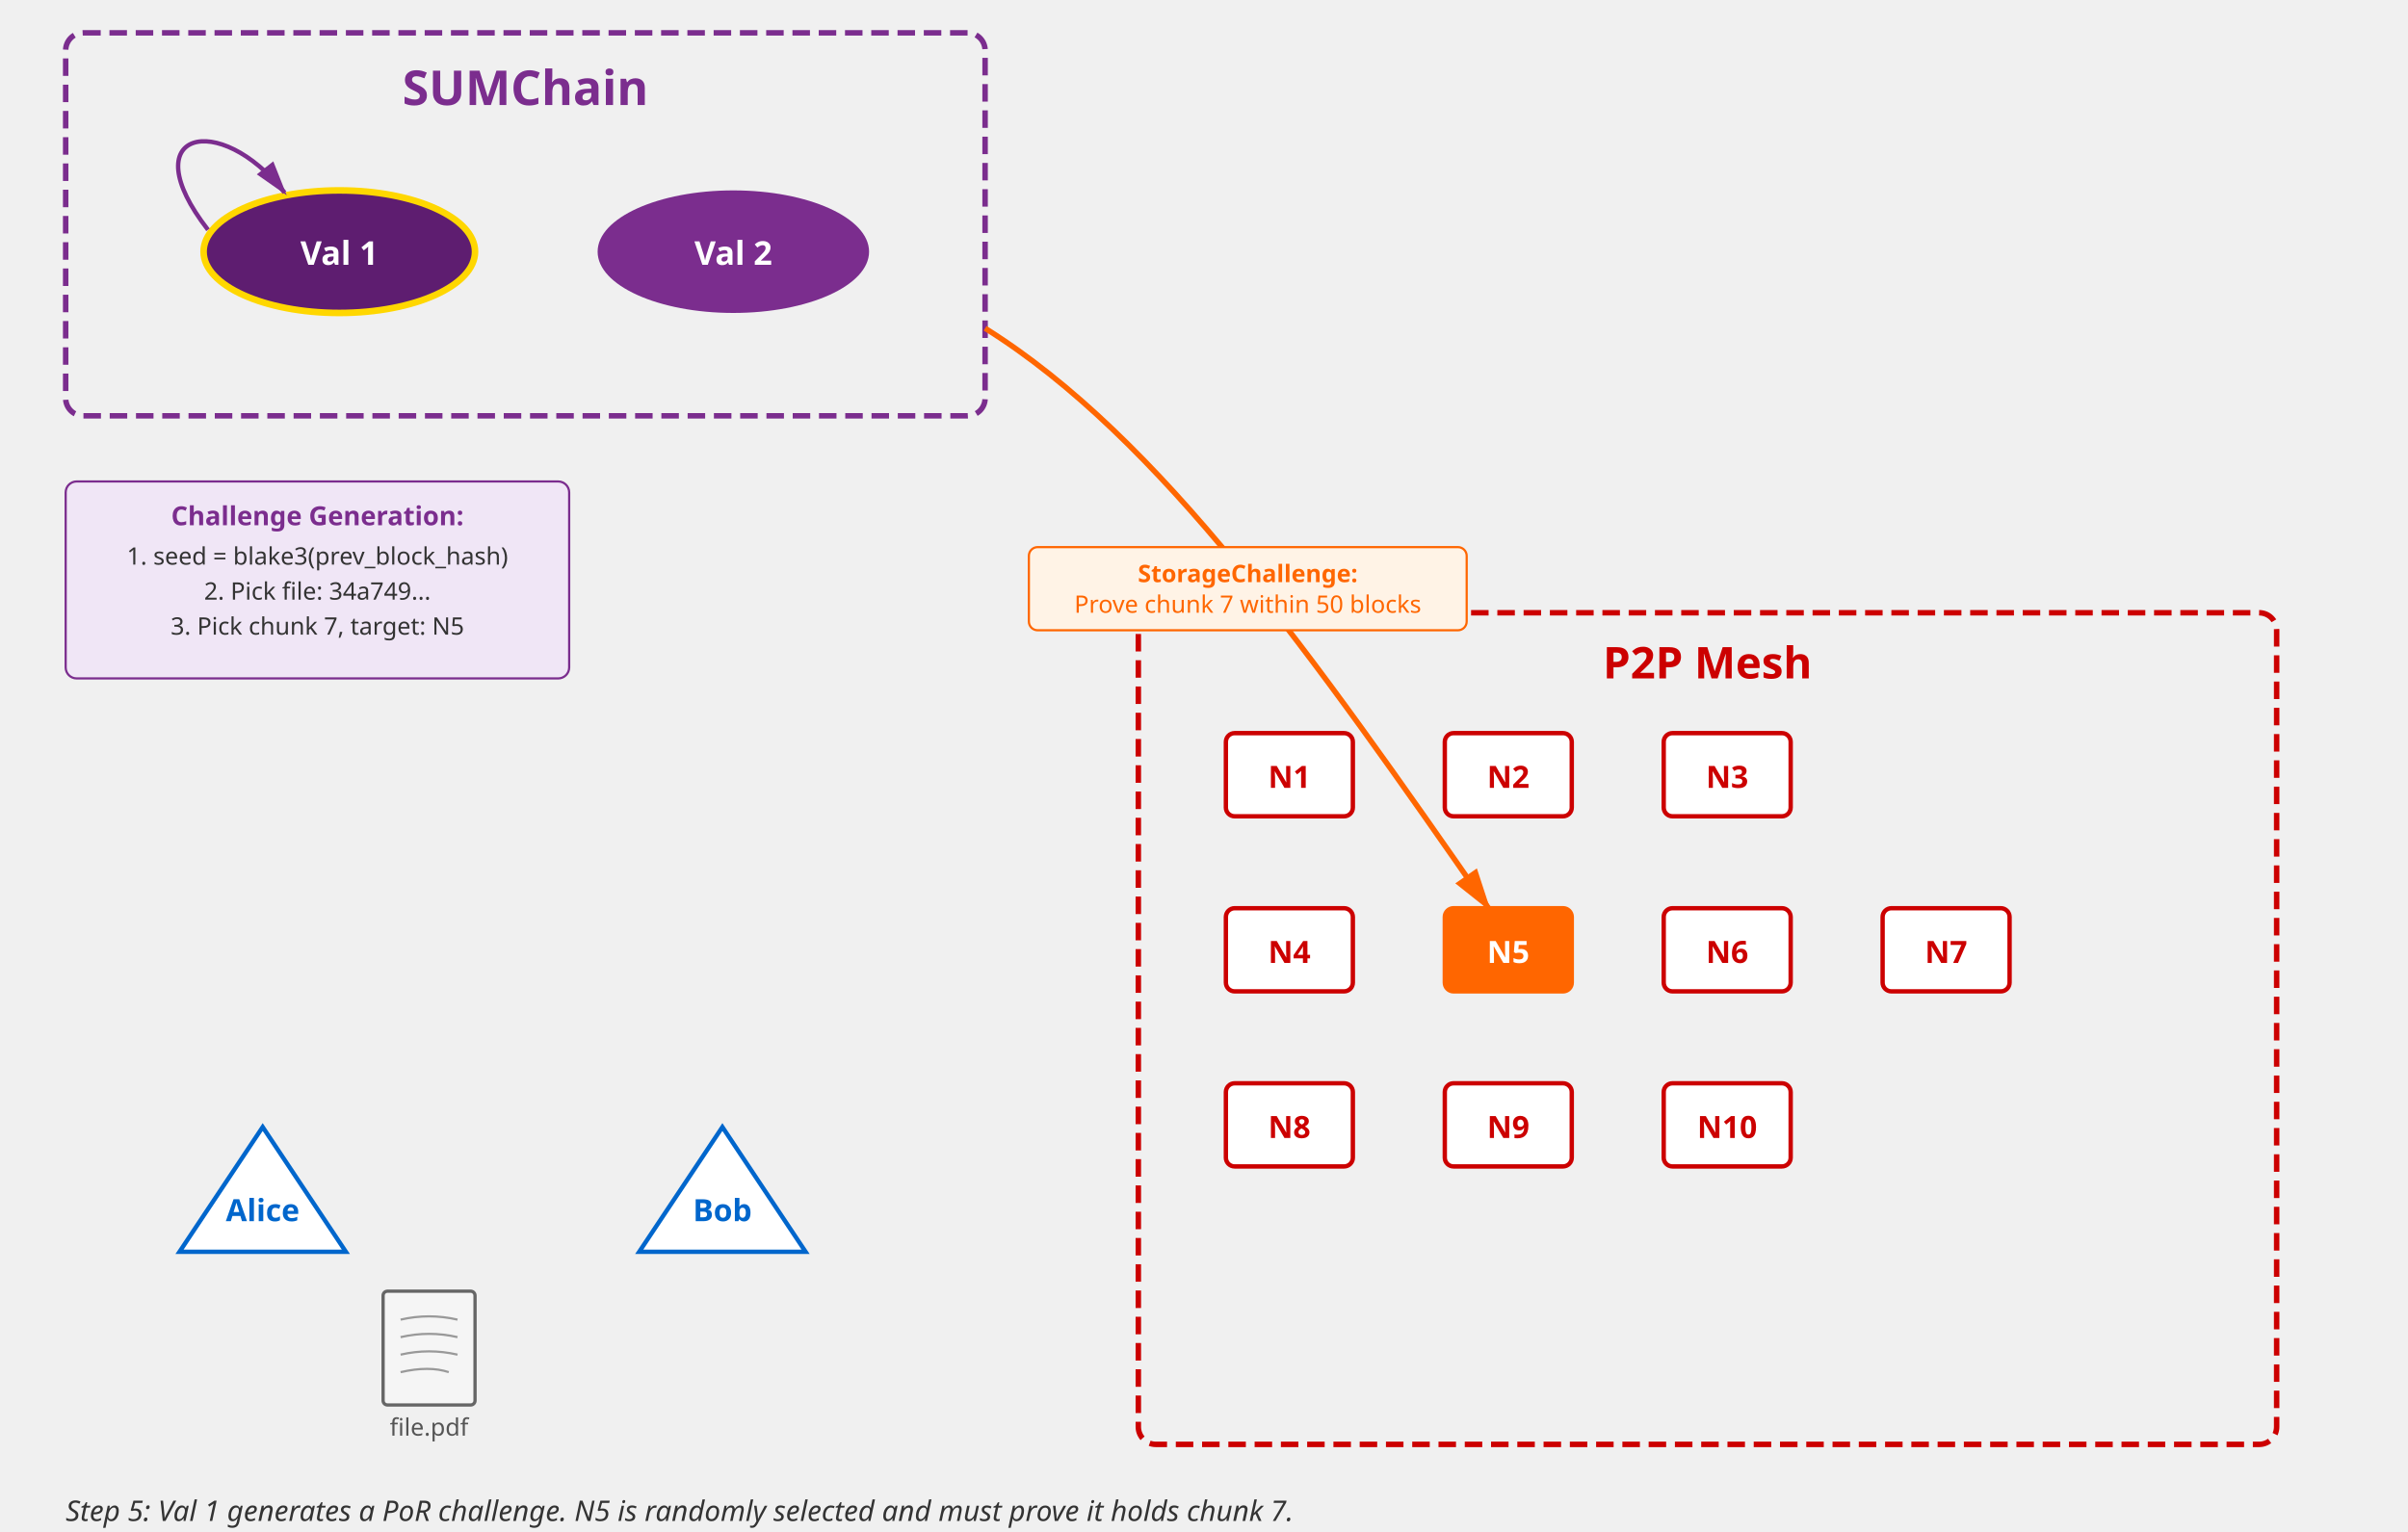
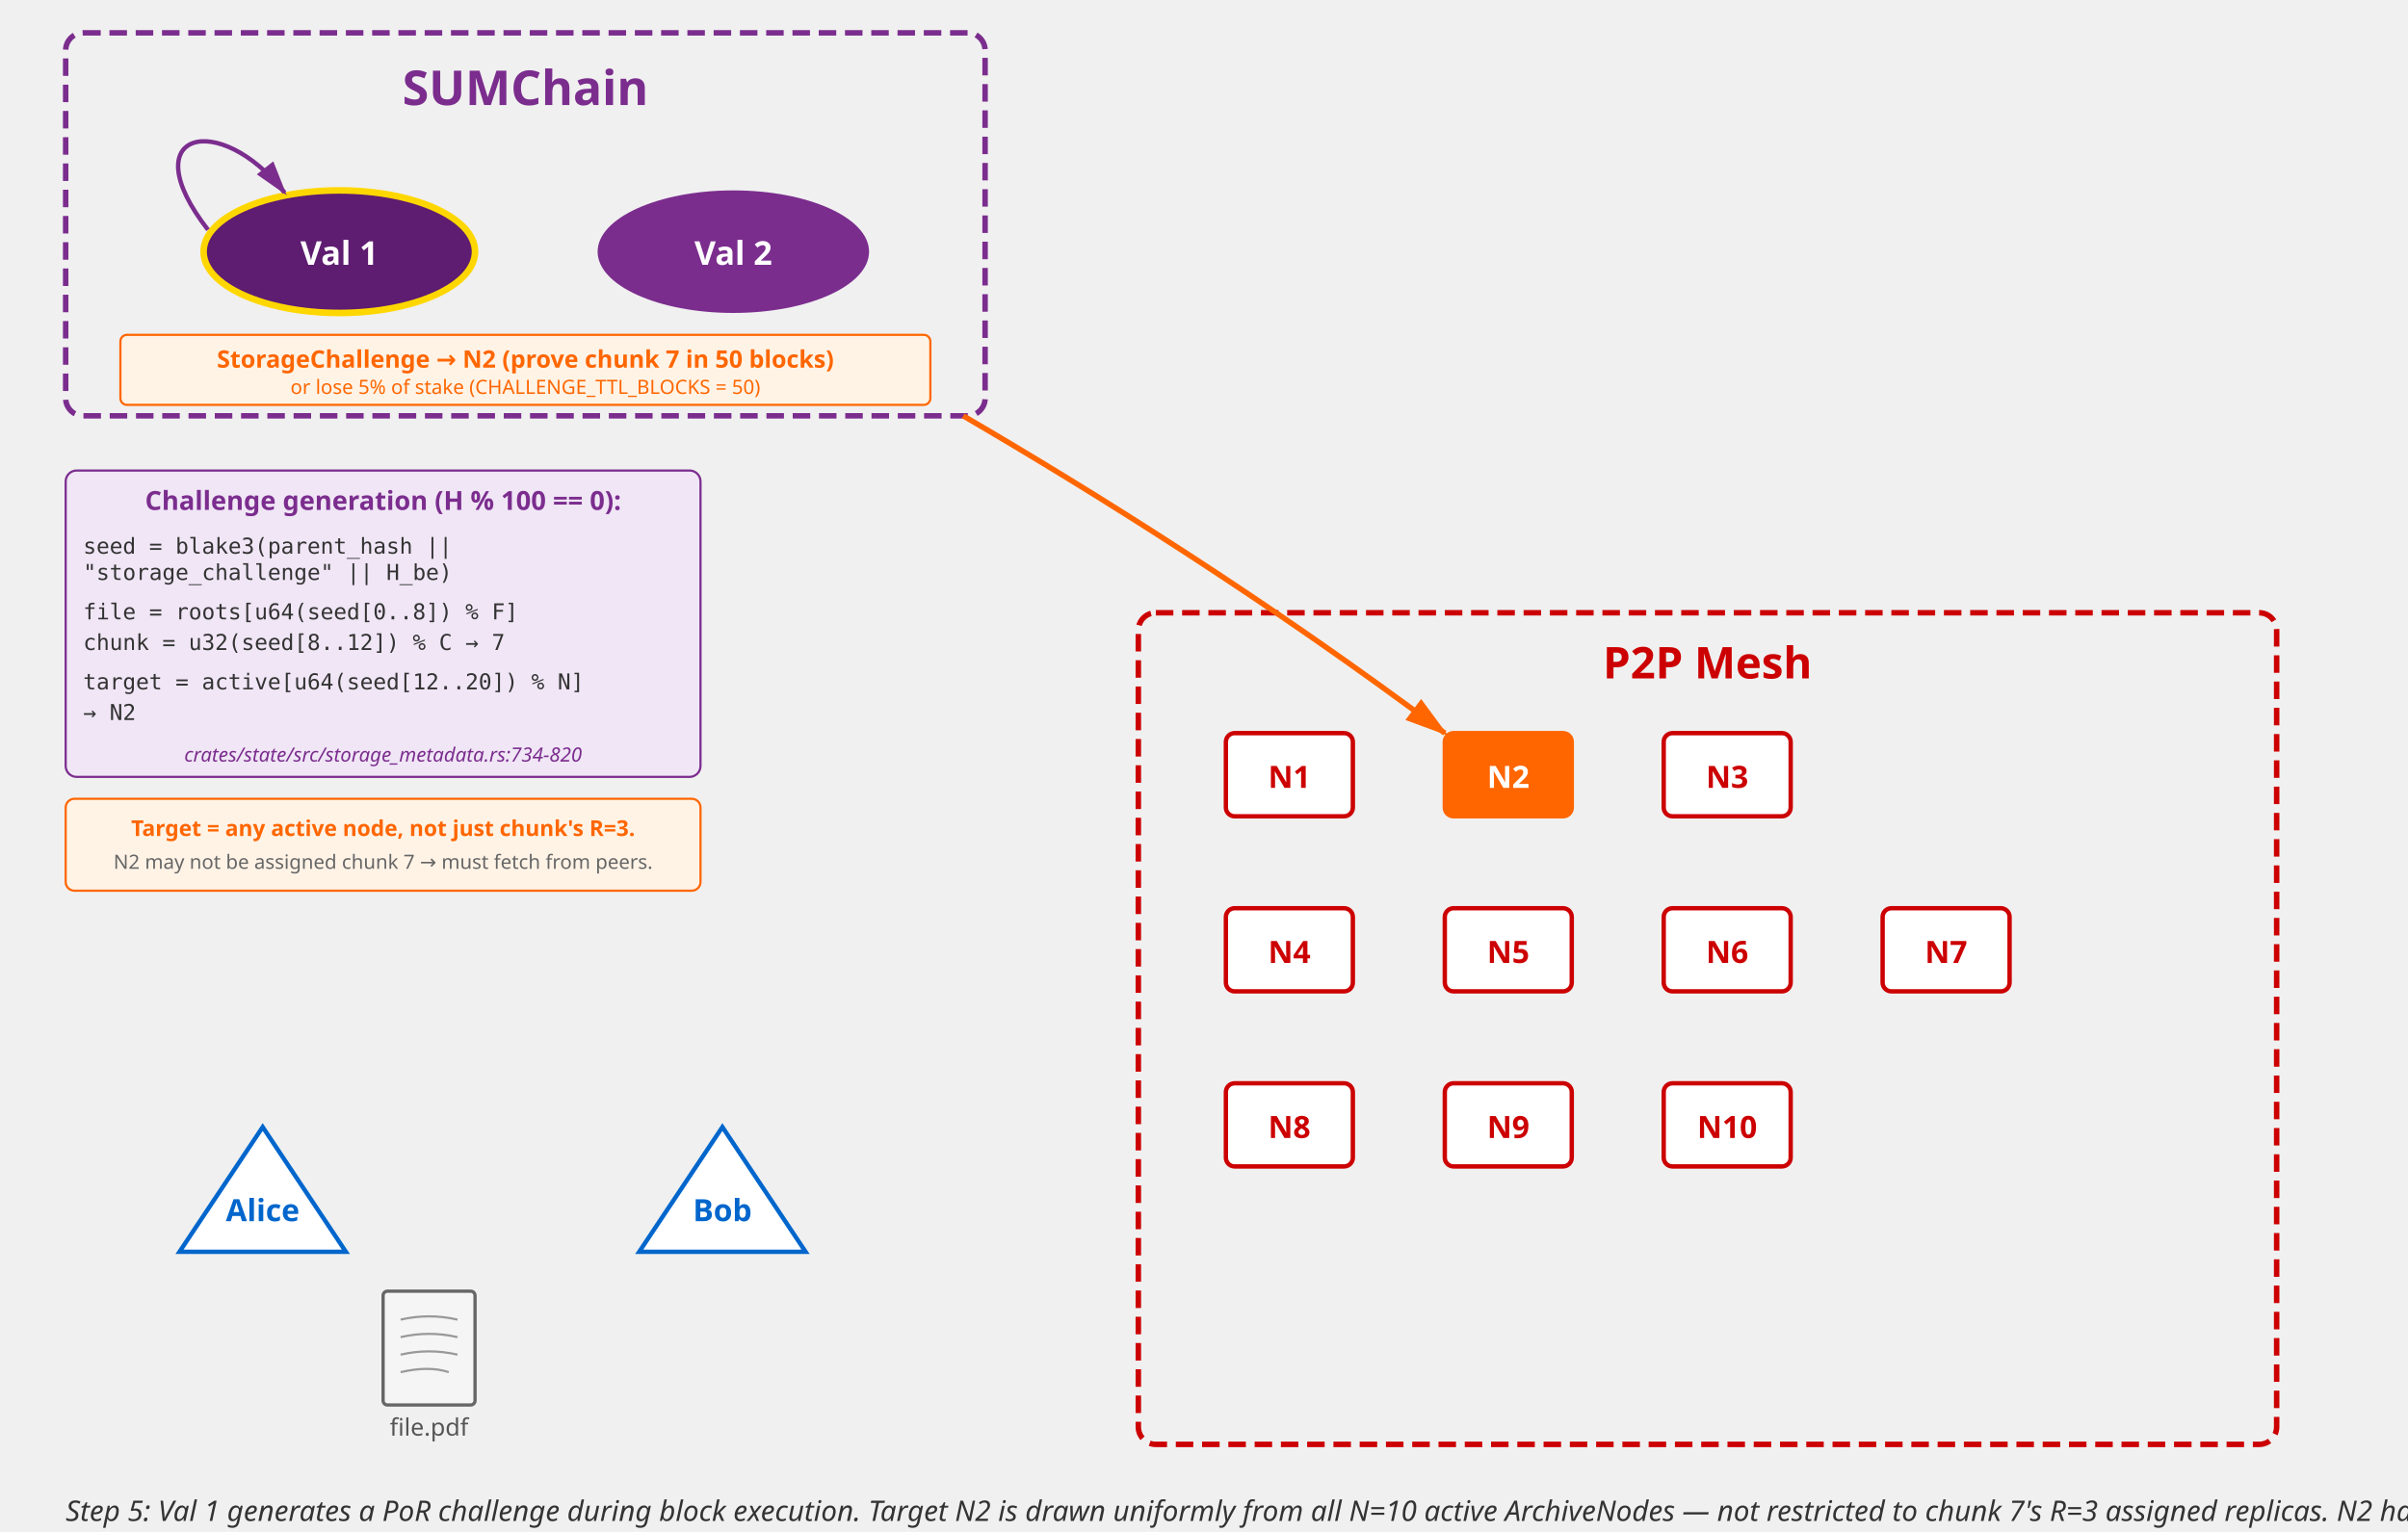
<svg xmlns="http://www.w3.org/2000/svg" viewBox="0 0 1100 700" font-family="'Segoe UI',system-ui,sans-serif">
  <defs>
    <marker id="ah-p" viewBox="0 0 10 6" refX="9" refY="3" markerWidth="8" markerHeight="6" orient="auto">
      <path d="M0,0 L10,3 L0,6Z" fill="#7B2D8E" />
    </marker>
    <marker id="ah-o" viewBox="0 0 10 6" refX="9" refY="3" markerWidth="8" markerHeight="6" orient="auto">
      <path d="M0,0 L10,3 L0,6Z" fill="#FF6600" />
    </marker>
  </defs>
  <rect x="30" y="15" width="420" height="175" rx="8" fill="none" stroke="#7B2D8E" stroke-width="2.5" stroke-dasharray="8,4" />
  <text x="240" y="48" text-anchor="middle" fill="#7B2D8E" font-weight="bold" font-size="22">SUMChain</text>
  <ellipse cx="155" cy="115" rx="62" ry="28" fill="#5E1D70" stroke="#FFD700" stroke-width="3" />
  <text x="155" y="121" text-anchor="middle" fill="#fff" font-size="15" font-weight="bold">Val 1</text>
  <ellipse cx="335" cy="115" rx="62" ry="28" fill="#7B2D8E" />
  <text x="335" y="121" text-anchor="middle" fill="#fff" font-size="15" font-weight="bold">Val 2</text>
+   <rect x="55" y="153" width="370" height="32" rx="3" fill="#fff3e6" stroke="#FF6600" stroke-width="1" />
+   <text x="240" y="168" text-anchor="middle" fill="#FF6600" font-size="11" font-weight="bold">StorageChallenge → N2 (prove chunk 7 in 50 blocks)</text>
+   <text x="240" y="180" text-anchor="middle" fill="#FF6600" font-size="9">or lose 5% of stake (CHALLENGE_TTL_BLOCKS = 50)</text>
  <rect x="520" y="280" width="520" height="380" rx="8" fill="none" stroke="#CC0000" stroke-width="2.5" stroke-dasharray="8,4" />
  <text x="780" y="310" text-anchor="middle" fill="#CC0000" font-weight="bold" font-size="20">P2P Mesh</text>
  <rect x="560" y="335" width="58" height="38" rx="4" fill="#fff" stroke="#CC0000" stroke-width="2" />
  <text x="589" y="360" text-anchor="middle" fill="#CC0000" font-size="14" font-weight="bold">N1</text>
-   <rect x="660" y="335" width="58" height="38" rx="4" fill="#fff" stroke="#CC0000" stroke-width="2" />
-   <text x="689" y="360" text-anchor="middle" fill="#CC0000" font-size="14" font-weight="bold">N2</text>
+   <rect x="660" y="335" width="58" height="38" rx="4" fill="#FF6600" stroke="#FF6600" stroke-width="2" />
+   <text x="689" y="360" text-anchor="middle" fill="#fff" font-size="14" font-weight="bold">N2</text>
  <rect x="760" y="335" width="58" height="38" rx="4" fill="#fff" stroke="#CC0000" stroke-width="2" />
  <text x="789" y="360" text-anchor="middle" fill="#CC0000" font-size="14" font-weight="bold">N3</text>
  <rect x="560" y="415" width="58" height="38" rx="4" fill="#fff" stroke="#CC0000" stroke-width="2" />
  <text x="589" y="440" text-anchor="middle" fill="#CC0000" font-size="14" font-weight="bold">N4</text>
-   <rect x="660" y="415" width="58" height="38" rx="4" fill="#FF6600" stroke="#FF6600" stroke-width="2" />
-   <text x="689" y="440" text-anchor="middle" fill="#fff" font-size="14" font-weight="bold">N5</text>
+   <rect x="660" y="415" width="58" height="38" rx="4" fill="#fff" stroke="#CC0000" stroke-width="2" />
+   <text x="689" y="440" text-anchor="middle" fill="#CC0000" font-size="14" font-weight="bold">N5</text>
  <rect x="760" y="415" width="58" height="38" rx="4" fill="#fff" stroke="#CC0000" stroke-width="2" />
  <text x="789" y="440" text-anchor="middle" fill="#CC0000" font-size="14" font-weight="bold">N6</text>
  <rect x="860" y="415" width="58" height="38" rx="4" fill="#fff" stroke="#CC0000" stroke-width="2" />
  <text x="889" y="440" text-anchor="middle" fill="#CC0000" font-size="14" font-weight="bold">N7</text>
  <rect x="560" y="495" width="58" height="38" rx="4" fill="#fff" stroke="#CC0000" stroke-width="2" />
  <text x="589" y="520" text-anchor="middle" fill="#CC0000" font-size="14" font-weight="bold">N8</text>
  <rect x="660" y="495" width="58" height="38" rx="4" fill="#fff" stroke="#CC0000" stroke-width="2" />
  <text x="689" y="520" text-anchor="middle" fill="#CC0000" font-size="14" font-weight="bold">N9</text>
  <rect x="760" y="495" width="58" height="38" rx="4" fill="#fff" stroke="#CC0000" stroke-width="2" />
  <text x="789" y="520" text-anchor="middle" fill="#CC0000" font-size="14" font-weight="bold">N10</text>
  <polygon points="120,515 82,572 158,572" fill="#fff" stroke="#0066CC" stroke-width="2" />
  <text x="120" y="558" text-anchor="middle" fill="#0066CC" font-size="14" font-weight="bold">Alice</text>
  <polygon points="330,515 292,572 368,572" fill="#fff" stroke="#0066CC" stroke-width="2" />
  <text x="330" y="558" text-anchor="middle" fill="#0066CC" font-size="14" font-weight="bold">Bob</text>
  <rect x="175" y="590" width="42" height="52" rx="2" fill="#f5f5f5" stroke="#666" stroke-width="1.5" />
  <path d="M183,603 Q196,600 209,603 M183,611 Q196,608 209,611 M183,619 Q196,616 209,619 M183,627 Q196,624 205,627" fill="none" stroke="#999" stroke-width="1" />
  <text x="196" y="656" text-anchor="middle" fill="#555" font-size="11">file.pdf</text>
  <path d="M95,105 C60,60 100,50 130,88" fill="none" stroke="#7B2D8E" stroke-width="2" marker-end="url(#ah-p)" />
-   <rect x="30" y="220" width="230" height="90" rx="5" fill="#f0e6f6" stroke="#7B2D8E" stroke-width="1" />
-   <text x="145" y="240" text-anchor="middle" fill="#7B2D8E" font-size="12" font-weight="bold">Challenge Generation:</text>
-   <text x="145" y="258" text-anchor="middle" fill="#333" font-size="11">1. seed = blake3(prev_block_hash)</text>
-   <text x="145" y="274" text-anchor="middle" fill="#333" font-size="11">2. Pick file: 34a749...</text>
-   <text x="145" y="290" text-anchor="middle" fill="#333" font-size="11">3. Pick chunk 7, target: N5</text>
-   <path d="M450,150 C530,200 600,300 680,415" fill="none" stroke="#FF6600" stroke-width="2.5" marker-end="url(#ah-o)" />
-   <rect x="470" y="250" width="200" height="38" rx="4" fill="#fff3e6" stroke="#FF6600" stroke-width="1" />
-   <text x="570" y="266" text-anchor="middle" fill="#FF6600" font-size="11" font-weight="bold">StorageChallenge:</text>
-   <text x="570" y="280" text-anchor="middle" fill="#FF6600" font-size="11">Prove chunk 7 within 50 blocks</text>
-   <text x="30" y="695" fill="#333" font-size="13" font-style="italic">Step 5: Val 1 generates a PoR challenge. N5 is randomly selected and must prove it holds chunk 7.</text>
+   <rect x="30" y="215" width="290" height="140" rx="5" fill="#f0e6f6" stroke="#7B2D8E" stroke-width="1" />
+   <text x="175" y="233" text-anchor="middle" fill="#7B2D8E" font-size="12" font-weight="bold">Challenge generation (H % 100 == 0):</text>
+   <text x="38" y="253" fill="#333" font-size="10" font-family="monospace">seed = blake3(parent_hash ||</text>
+   <text x="38" y="265" fill="#333" font-size="10" font-family="monospace">       "storage_challenge" || H_be)</text>
+   <text x="38" y="283" fill="#333" font-size="10" font-family="monospace">file   = roots[u64(seed[0..8])  % F]</text>
+   <text x="38" y="297" fill="#333" font-size="10" font-family="monospace">chunk  = u32(seed[8..12]) % C    → 7</text>
+   <text x="38" y="315" fill="#333" font-size="10" font-family="monospace">target = active[u64(seed[12..20]) % N]</text>
+   <text x="38" y="329" fill="#333" font-size="10" font-family="monospace">                            → N2</text>
+   <text x="175" y="348" text-anchor="middle" fill="#7B2D8E" font-size="9" font-style="italic">crates/state/src/storage_metadata.rs:734-820</text>
+   <rect x="30" y="365" width="290" height="42" rx="4" fill="#fff3e6" stroke="#FF6600" stroke-width="1" />
+   <text x="175" y="382" text-anchor="middle" fill="#FF6600" font-size="10" font-weight="bold">Target = any active node, not just chunk's R=3.</text>
+   <text x="175" y="397" text-anchor="middle" fill="#666" font-size="9">N2 may not be assigned chunk 7 → must fetch from peers.</text>
+   <path d="M440,190 C500,225 580,275 660,335" fill="none" stroke="#FF6600" stroke-width="2.5" marker-end="url(#ah-o)" />
+   <text x="30" y="695" fill="#333" font-size="13" font-style="italic">Step 5: Val 1 generates a PoR challenge during block execution. Target N2 is drawn uniformly from all N=10 active ArchiveNodes — not restricted to chunk 7's R=3 assigned replicas. N2 has 50 blocks to fetch + prove.</text>
</svg>
